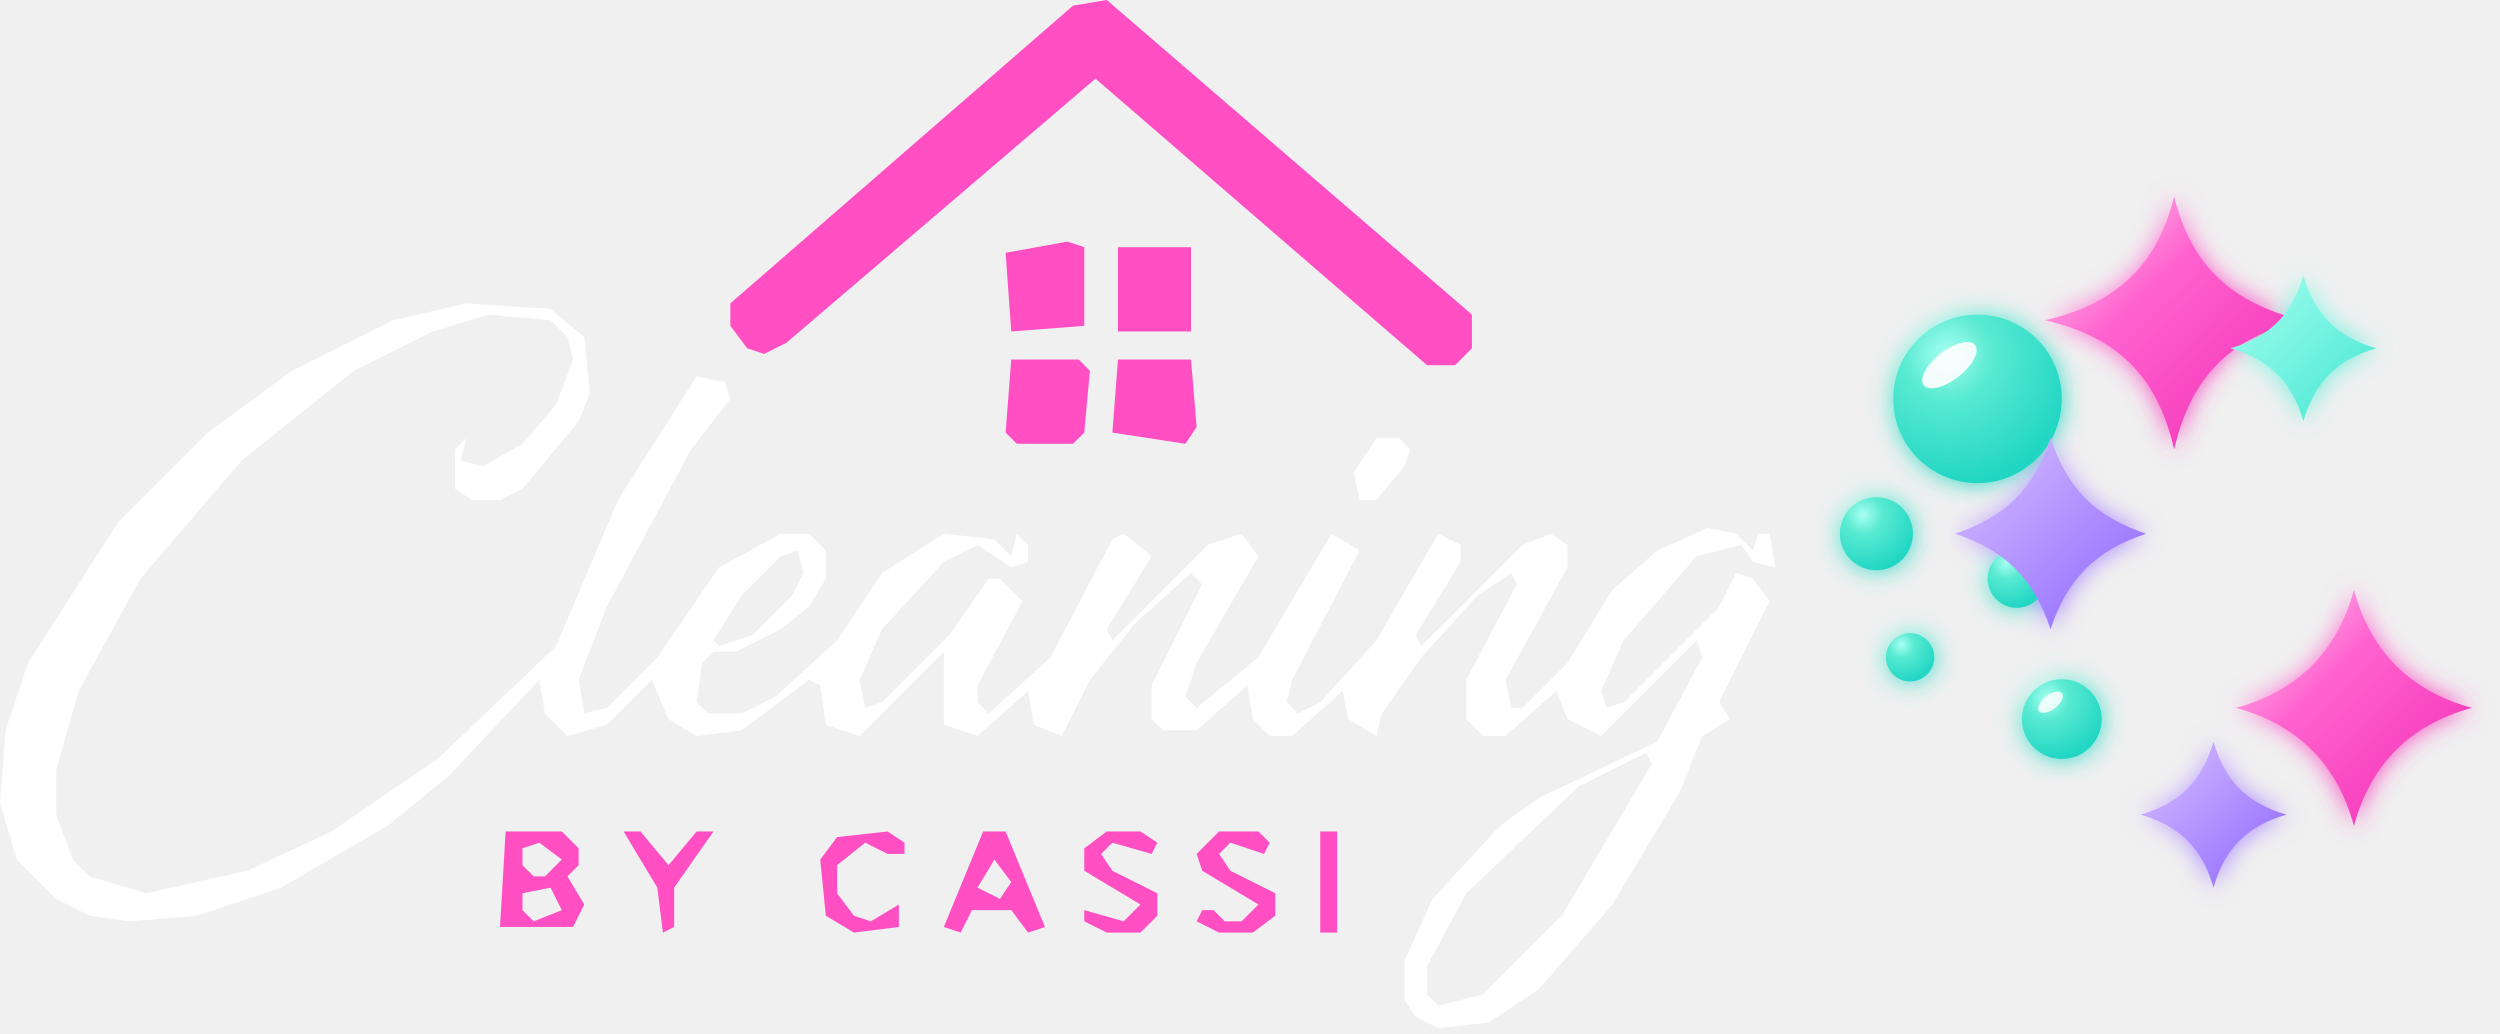
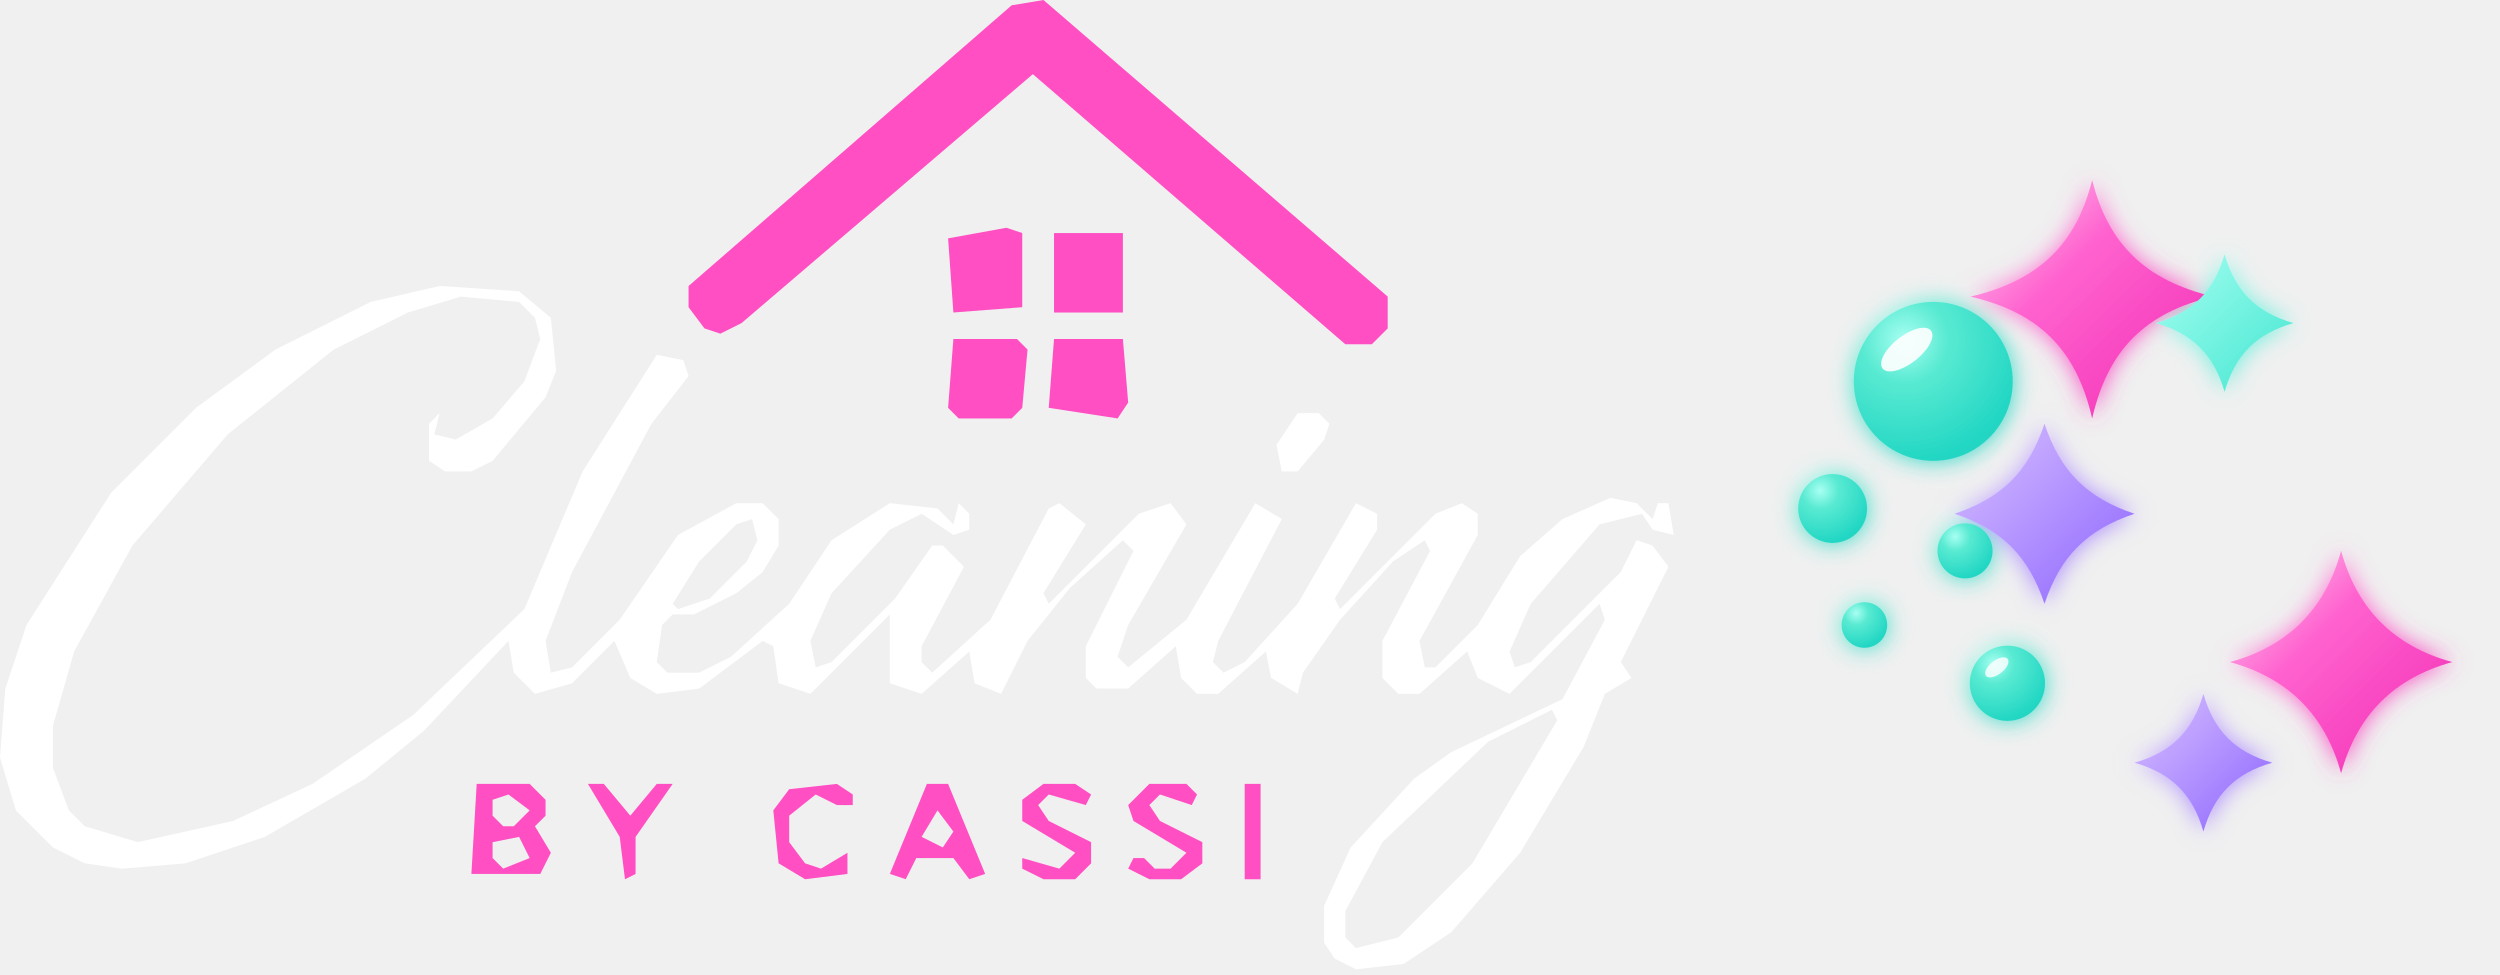
- <svg xmlns="http://www.w3.org/2000/svg" viewBox="0 0 445 184" role="img" aria-labelledby="title">
+ <svg xmlns="http://www.w3.org/2000/svg" viewBox="0 0 472 184" role="img" aria-labelledby="title">
  <defs>
    <radialGradient id="bubbleGloss" cx="32%" cy="24%" r="78%">
      <stop offset="0%" stop-color="#a8fff2" />
      <stop offset="34%" stop-color="#59ead2" />
      <stop offset="100%" stop-color="#20d6c3" />
    </radialGradient>
    <linearGradient id="pinkSparkle" x1="0" y1="0" x2="1" y2="1">
      <stop offset="0%" stop-color="#ffd6f4" />
      <stop offset="38%" stop-color="#ff63cf" />
      <stop offset="100%" stop-color="#f12bb4" />
    </linearGradient>
    <linearGradient id="violetSparkle" x1="0" y1="0" x2="1" y2="1">
      <stop offset="0%" stop-color="#d9c2ff" />
      <stop offset="100%" stop-color="#8c63ff" />
    </linearGradient>
    <linearGradient id="tealSparkle" x1="0" y1="0" x2="1" y2="1">
      <stop offset="0%" stop-color="#a7fff2" />
      <stop offset="100%" stop-color="#42e6d0" />
    </linearGradient>
    <filter id="softGlow" x="-40%" y="-40%" width="180%" height="180%">
      <feGaussianBlur stdDeviation="2.2" result="blur" />
      <feMerge>
        <feMergeNode in="blur" />
        <feMergeNode in="SourceGraphic" />
      </feMerge>
    </filter>
  </defs>
  <g fill-rule="evenodd" clip-rule="evenodd">
    <path d="M 249 78 L 245 78 L 241 84 L 242 89 L 245 89 L 250 83 L 251 80 Z M 0 143 L 3 153 L 10 160 L 16 163 L 23 164 L 35 163 L 50 158 L 69 147 L 80 138 L 96 121 L 97 127 L 101 131 L 108 129 L 116 121 L 119 128 L 124 131 L 132 130 L 144 121 L 146 122 L 147 129 L 153 131 L 168 116 L 168 129 L 174 131 L 183 123 L 184 129 L 189 131 L 194 121 L 202 111 L 212 102 L 214 104 L 205 122 L 205 128 L 207 130 L 213 130 L 222 122 L 223 128 L 226 131 L 230 131 L 239 123 L 240 128 L 245 131 L 246 127 L 253 117 L 263 106 L 269 102 L 270 104 L 261 121 L 261 128 L 264 131 L 268 131 L 277 123 L 279 128 L 285 131 L 302 114 L 303 117 L 295 132 L 274 142 L 267 147 L 255 160 L 250 171 L 250 178 L 252 181 L 256 183 L 265 182 L 274 176 L 287 161 L 299 141 L 303 131 L 308 128 L 306 125 L 315 107 L 312 103 L 309 102 L 306 108 L 289 125 L 286 126 L 285 123 L 289 114 L 302 99 L 310 97 L 312 100 L 316 101 L 315 95 L 313 95 L 312 98 L 309 95 L 304 94 L 295 98 L 287 105 L 279 118 L 271 126 L 269 126 L 268 121 L 279 101 L 279 97 L 276 95 L 271 97 L 253 115 L 252 113 L 260 100 L 260 97 L 256 95 L 245 114 L 235 125 L 231 127 L 229 125 L 230 121 L 242 98 L 237 95 L 224 117 L 213 126 L 211 124 L 213 118 L 224 99 L 221 95 L 215 97 L 198 114 L 197 112 L 205 99 L 200 95 L 198 96 L 187 117 L 176 127 L 174 125 L 174 122 L 182 107 L 178 103 L 176 103 L 169 113 L 157 125 L 154 126 L 153 121 L 157 112 L 168 100 L 174 97 L 180 101 L 183 100 L 183 97 L 181 95 L 180 99 L 177 96 L 168 95 L 157 102 L 149 114 L 138 124 L 132 127 L 126 127 L 124 125 L 125 118 L 127 116 L 131 116 L 139 112 L 144 108 L 147 103 L 147 98 L 144 95 L 139 95 L 128 101 L 117 117 L 108 126 L 104 127 L 103 121 L 108 108 L 123 80 L 130 71 L 129 68 L 124 67 L 110 89 L 99 115 L 78 135 L 59 148 L 44 155 L 26 159 L 16 156 L 13 153 L 10 145 L 10 137 L 14 123 L 25 103 L 43 82 L 63 66 L 77 59 L 87 56 L 98 57 L 101 60 L 102 64 L 99 72 L 93 79 L 86 83 L 82 82 L 83 78 L 81 80 L 81 87 L 84 89 L 89 89 L 93 87 L 103 75 L 105 70 L 104 60 L 98 55 L 83 54 L 70 57 L 52 66 L 37 77 L 21 93 L 5 118 L 1 130 Z M 293 134 L 294 136 L 278 163 L 264 177 L 256 179 L 254 177 L 254 172 L 261 159 L 281 140 Z M 142 98 L 143 102 L 141 106 L 134 113 L 128 115 L 127 114 L 132 106 L 139 99 Z" fill="#fff" />
    <path d="M 235 148 L 235 166 L 238 166 L 238 148 Z M 217 148 L 213 152 L 214 155 L 224 161 L 221 164 L 218 164 L 216 162 L 214 162 L 213 164 L 217 166 L 223 166 L 227 163 L 227 159 L 219 155 L 217 152 L 219 150 L 225 152 L 226 150 L 224 148 Z M 197 148 L 193 151 L 193 155 L 203 161 L 200 164 L 193 162 L 193 164 L 197 166 L 203 166 L 206 163 L 206 159 L 198 155 L 196 152 L 198 150 L 205 152 L 206 150 L 203 148 Z M 175 148 L 168 165 L 171 166 L 173 162 L 180 162 L 183 166 L 186 165 L 179 148 Z M 177 153 L 180 157 L 178 160 L 174 158 Z M 149 149 L 146 153 L 147 163 L 152 166 L 160 165 L 160 161 L 155 164 L 152 163 L 149 159 L 149 154 L 154 150 L 158 152 L 161 152 L 161 150 L 158 148 Z M 127 148 L 124 148 L 119 154 L 114 148 L 111 148 L 117 158 L 118 166 L 120 165 L 120 158 Z M 90 148 L 89 165 L 102 165 L 104 161 L 101 156 L 103 154 L 103 151 L 100 148 Z M 93 159 L 98 158 L 100 162 L 95 164 L 93 162 Z M 93 151 L 96 150 L 100 153 L 97 156 L 95 156 L 93 154 Z M 199 64 L 198 77 L 211 79 L 213 76 L 212 64 Z M 180 64 L 179 77 L 181 79 L 191 79 L 193 77 L 194 66 L 192 64 Z M 199 44 L 199 59 L 212 59 L 212 44 Z M 193 44 L 190 43 L 179 45 L 180 59 L 193 58 Z M 130 54 L 130 58 L 133 62 L 136 63 L 140 61 L 195 14 L 254 65 L 259 65 L 262 62 L 262 56 L 197 0 L 191 1 Z" fill="#ff4fc2" />
    <g filter="url(#softGlow)">
-       <circle cx="352" cy="71" r="15" fill="url(#bubbleGloss)" />
-       <ellipse cx="347" cy="65" rx="5.8" ry="2.6" fill="#fff" opacity=".9" transform="rotate(-38 347 65)" />
-       <circle cx="334" cy="95" r="6.5" fill="url(#bubbleGloss)" />
-       <circle cx="359" cy="103" r="5.2" fill="url(#bubbleGloss)" />
-       <circle cx="340" cy="117" r="4.3" fill="url(#bubbleGloss)" />
-       <circle cx="367" cy="128" r="7.1" fill="url(#bubbleGloss)" />
-       <ellipse cx="365" cy="125" rx="2.6" ry="1.3" fill="#fff" opacity=".82" transform="rotate(-38 365 125)" />
-       <path d="M387 35 C390 47 397 54 410 57 C397 60 390 67 387 80 C384 67 377 60 364 57 C377 54 384 47 387 35 Z" fill="url(#pinkSparkle)" />
-       <path d="M365 78 C368 87 373 92 382 95 C373 98 368 103 365 112 C362 103 357 98 348 95 C357 92 362 87 365 78 Z" fill="url(#violetSparkle)" />
-       <path d="M410 49 C412 56 416 60 423 62 C416 64 412 68 410 75 C408 68 404 64 397 62 C404 60 408 56 410 49 Z" fill="url(#tealSparkle)" />
-       <path d="M419 105 C422 116 429 123 440 126 C429 129 422 136 419 147 C416 136 409 129 398 126 C409 123 416 116 419 105 Z" fill="url(#pinkSparkle)" />
-       <path d="M394 132 C396 139 400 143 407 145 C400 147 396 151 394 158 C392 151 388 147 381 145 C388 143 392 139 394 132 Z" fill="url(#violetSparkle)" />
+       <circle cx="365" cy="72" r="15" fill="url(#bubbleGloss)" />
+       <ellipse cx="360" cy="66" rx="5.8" ry="2.6" fill="#fff" opacity=".9" transform="rotate(-38 360 66)" />
+       <circle cx="346" cy="96" r="6.5" fill="url(#bubbleGloss)" />
+       <circle cx="371" cy="104" r="5.2" fill="url(#bubbleGloss)" />
+       <circle cx="352" cy="118" r="4.3" fill="url(#bubbleGloss)" />
+       <circle cx="379" cy="129" r="7.1" fill="url(#bubbleGloss)" />
+       <ellipse cx="377" cy="126" rx="2.6" ry="1.3" fill="#fff" opacity=".82" transform="rotate(-38 377 126)" />
+       <path d="M395 34 C398 46 405 53 418 56 C405 59 398 66 395 79 C392 66 385 59 372 56 C385 53 392 46 395 34 Z" fill="url(#pinkSparkle)" />
+       <path d="M386 80 C389 89 394 94 403 97 C394 100 389 105 386 114 C383 105 378 100 369 97 C378 94 383 89 386 80 Z" fill="url(#violetSparkle)" />
+       <path d="M420 48 C422 55 426 59 433 61 C426 63 422 67 420 74 C418 67 414 63 407 61 C414 59 418 55 420 48 Z" fill="url(#tealSparkle)" />
+       <path d="M442 104 C445 115 452 122 463 125 C452 128 445 135 442 146 C439 135 432 128 421 125 C432 122 439 115 442 104 Z" fill="url(#pinkSparkle)" />
+       <path d="M416 131 C418 138 422 142 429 144 C422 146 418 150 416 157 C414 150 410 146 403 144 C410 142 414 138 416 131 Z" fill="url(#violetSparkle)" />
    </g>
  </g>
</svg>
